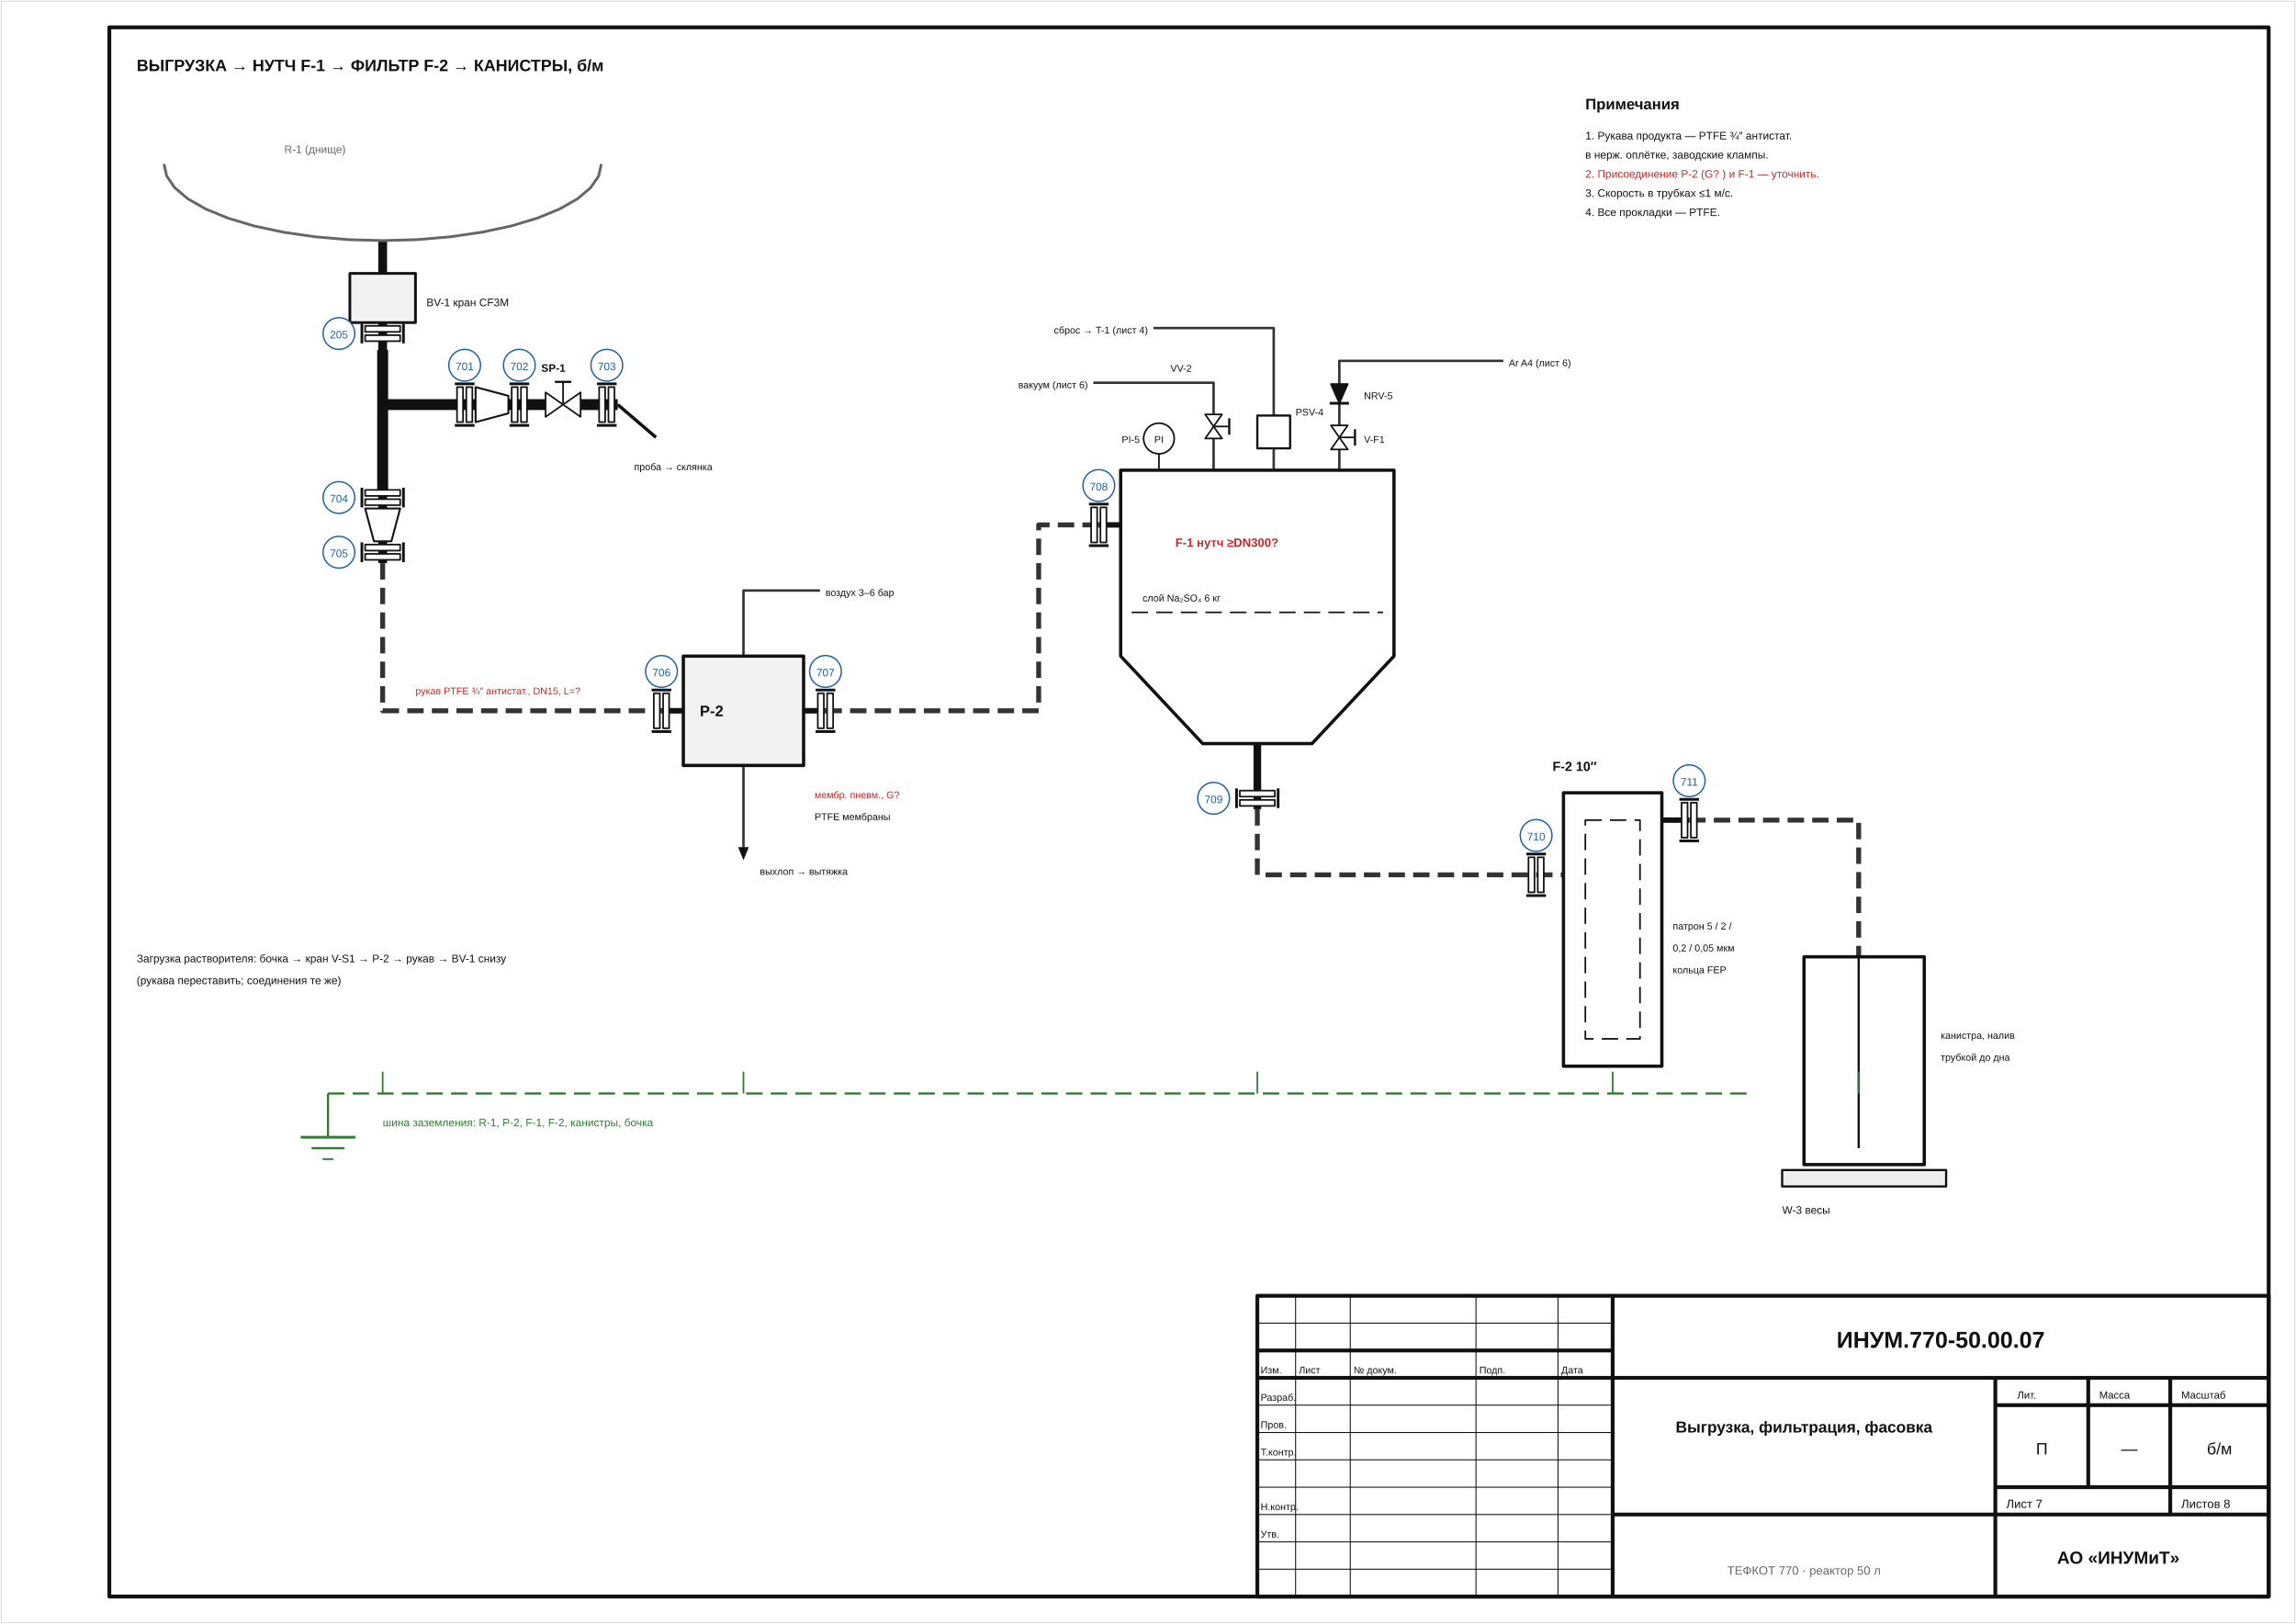
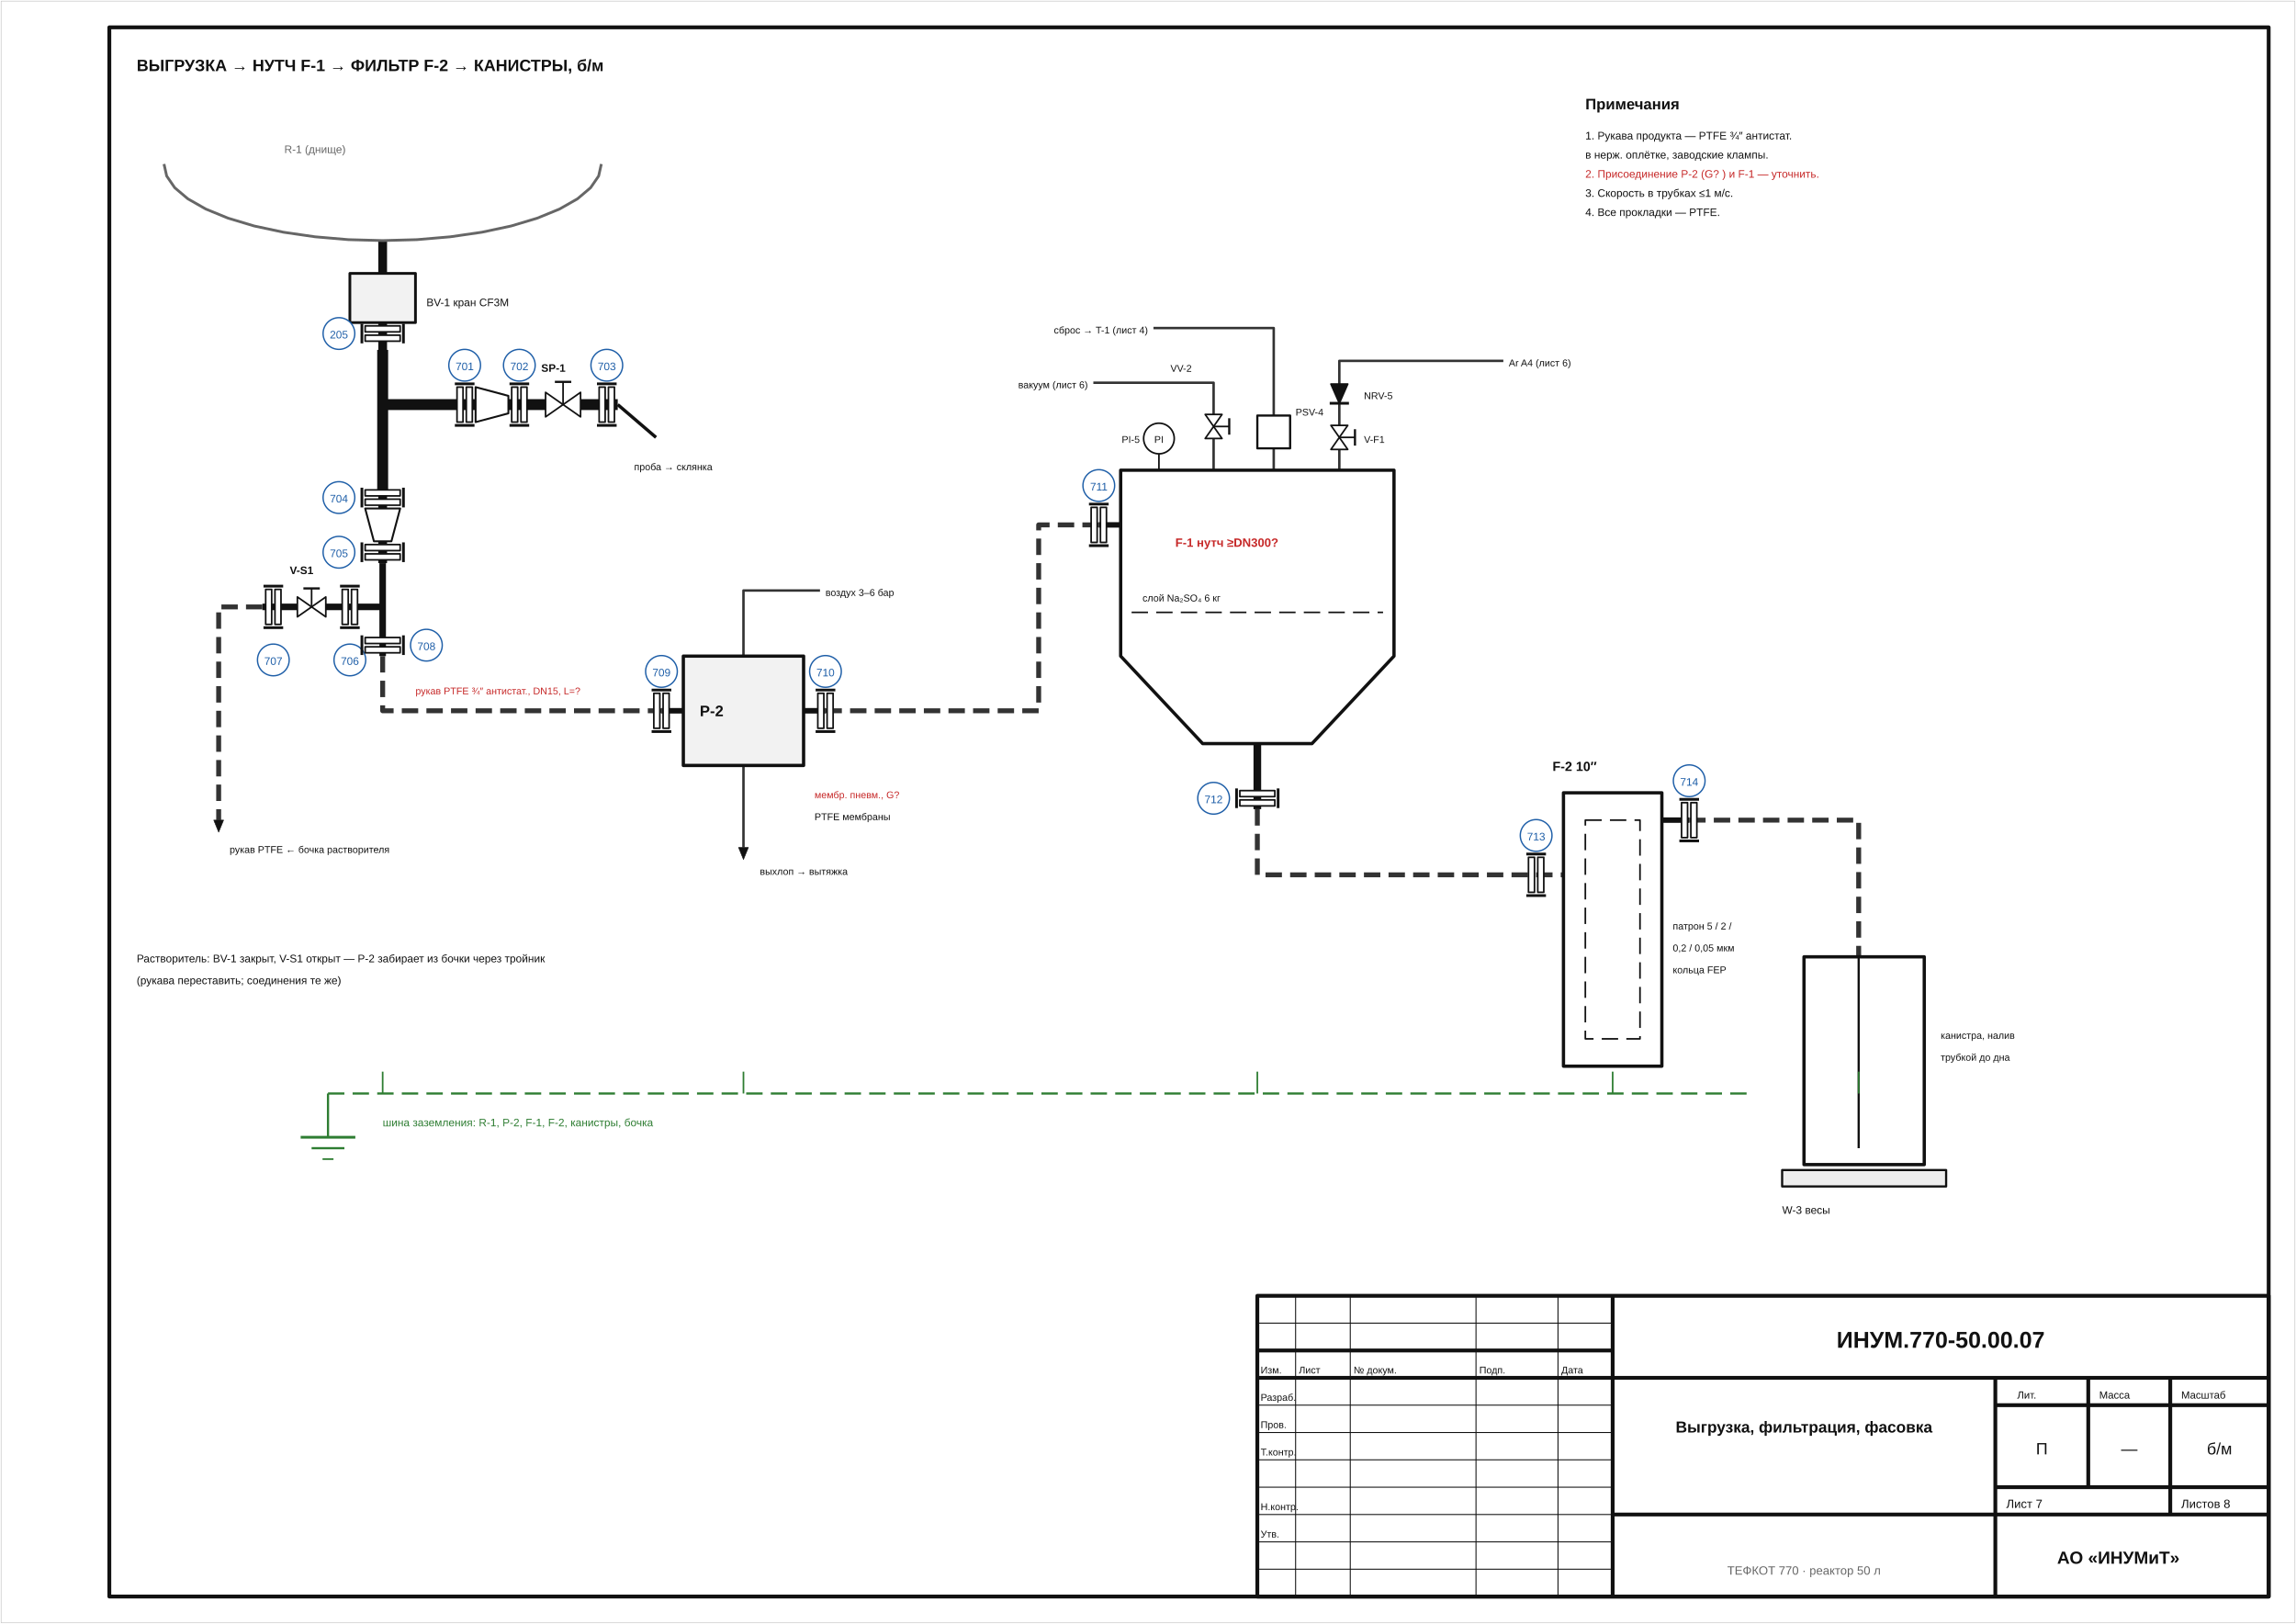
<svg xmlns="http://www.w3.org/2000/svg" viewBox="0 0 420.0 297.0" width="420.0mm" height="297.0mm" font-family="Arial, 'Liberation Sans', sans-serif">
  <rect width="100%" height="100%" fill="#fff" />
  <path d="M230.00,247.00 L295.00,247.00" fill="none" stroke="#111111" stroke-width="0.7" stroke-linejoin="round" />
  <path d="M230.00,252.00 L295.00,252.00" fill="none" stroke="#111111" stroke-width="0.7" stroke-linejoin="round" />
  <path d="M295.00,237.00 L295.00,292.00" fill="none" stroke="#111111" stroke-width="0.7" stroke-linejoin="round" />
  <path d="M295.00,252.00 L415.00,252.00" fill="none" stroke="#111111" stroke-width="0.7" stroke-linejoin="round" />
  <path d="M365.00,252.00 L365.00,292.00" fill="none" stroke="#111111" stroke-width="0.7" stroke-linejoin="round" />
  <path d="M295.00,277.00 L415.00,277.00" fill="none" stroke="#111111" stroke-width="0.7" stroke-linejoin="round" />
  <path d="M365.00,257.00 L415.00,257.00" fill="none" stroke="#111111" stroke-width="0.7" stroke-linejoin="round" />
  <path d="M365.00,272.00 L415.00,272.00" fill="none" stroke="#111111" stroke-width="0.7" stroke-linejoin="round" />
  <path d="M382.00,252.00 L382.00,272.00" fill="none" stroke="#111111" stroke-width="0.7" stroke-linejoin="round" />
  <path d="M397.00,252.00 L397.00,272.00" fill="none" stroke="#111111" stroke-width="0.7" stroke-linejoin="round" />
  <path d="M397.00,272.00 L397.00,277.00" fill="none" stroke="#111111" stroke-width="0.7" stroke-linejoin="round" />
  <path d="M70.00,44.00 L70.00,103.00" fill="none" stroke="#111111" stroke-width="1.6" stroke-linejoin="round" />
  <path d="M70.00,64.00 L70.00,90.00" fill="none" stroke="#111111" stroke-width="2.0" stroke-linejoin="round" />
  <path d="M70.00,74.00 L99.80,74.00" fill="none" stroke="#111111" stroke-width="2.0" stroke-linejoin="round" />
  <path d="M106.20,74.00 L113.00,74.00" fill="none" stroke="#111111" stroke-width="2.0" stroke-linejoin="round" />
-   <path d="M70.00,103.00 L70.00,130.00 L121.00,130.00" fill="none" stroke="#333333" stroke-width="0.9" stroke-dasharray="3 1.5" stroke-linejoin="round" />
+   <path d="M70.00,103.00 L70.00,120.00" fill="none" stroke="#111111" stroke-width="1.2" stroke-linejoin="round" />
+   <path d="M70.00,111.00 L59.60,111.00" fill="none" stroke="#111111" stroke-width="1.2" stroke-linejoin="round" />
+   <path d="M54.40,111.00 L48.00,111.00" fill="none" stroke="#111111" stroke-width="1.2" stroke-linejoin="round" />
+   <path d="M48.00,111.00 L40.00,111.00 L40.00,150.00" fill="none" stroke="#333333" stroke-width="0.9" stroke-dasharray="3 1.5" stroke-linejoin="round" />
+   <path d="M70.00,120.00 L70.00,130.00 L121.00,130.00" fill="none" stroke="#333333" stroke-width="0.9" stroke-dasharray="3 1.5" stroke-linejoin="round" />
  <path d="M121.00,130.00 L125.00,130.00" fill="none" stroke="#111111" stroke-width="1.0" stroke-linejoin="round" />
  <path d="M147.00,130.00 L151.00,130.00" fill="none" stroke="#111111" stroke-width="1.0" stroke-linejoin="round" />
  <path d="M151.00,130.00 L190.00,130.00 L190.00,96.00 L201.00,96.00" fill="none" stroke="#333333" stroke-width="0.9" stroke-dasharray="3 1.5" stroke-linejoin="round" />
  <path d="M136.00,120.00 L136.00,108.00 L150.00,108.00" fill="none" stroke="#333333" stroke-width="0.45" stroke-linejoin="round" />
  <path d="M136.00,140.00 L136.00,155.00" fill="none" stroke="#333333" stroke-width="0.45" stroke-linejoin="round" />
  <path d="M201.00,96.00 L205.00,96.00" fill="none" stroke="#111111" stroke-width="1.0" stroke-linejoin="round" />
  <path d="M245.00,86.00 L245.00,82.20" fill="none" stroke="#333333" stroke-width="0.45" stroke-linejoin="round" />
  <path d="M245.00,77.80 L245.00,73.76" fill="none" stroke="#333333" stroke-width="0.45" stroke-linejoin="round" />
  <path d="M245.00,70.24 L245.00,66.00 L275.00,66.00" fill="none" stroke="#333333" stroke-width="0.45" stroke-linejoin="round" />
  <path d="M222.00,86.00 L222.00,80.20" fill="none" stroke="#333333" stroke-width="0.45" stroke-linejoin="round" />
  <path d="M222.00,75.80 L222.00,70.00 L200.00,70.00" fill="none" stroke="#333333" stroke-width="0.45" stroke-linejoin="round" />
  <path d="M233.00,86.00 L233.00,82.00" fill="none" stroke="#333333" stroke-width="0.45" stroke-linejoin="round" />
  <path d="M233.00,76.00 L233.00,60.00 L211.00,60.00" fill="none" stroke="#333333" stroke-width="0.45" stroke-linejoin="round" />
  <path d="M230.00,136.00 L230.00,148.00" fill="none" stroke="#111111" stroke-width="1.4" stroke-linejoin="round" />
  <path d="M230.00,148.00 L230.00,160.00 L286.00,160.00" fill="none" stroke="#333333" stroke-width="0.9" stroke-dasharray="3 1.5" stroke-linejoin="round" />
  <path d="M304.00,150.00 L309.00,150.00" fill="none" stroke="#111111" stroke-width="1.0" stroke-linejoin="round" />
  <path d="M309.00,150.00 L340.00,150.00 L340.00,175.00" fill="none" stroke="#333333" stroke-width="0.9" stroke-dasharray="3 1.5" stroke-linejoin="round" />
  <path d="M0.20,0.20 L419.80,0.20 L419.80,296.80 L0.20,296.80 Z" fill="none" stroke="#bbbbbb" stroke-width="0.1" stroke-linejoin="round" />
  <path d="M20.00,5.00 L415.00,5.00 L415.00,292.00 L20.00,292.00 Z" fill="none" stroke="#111111" stroke-width="0.7" stroke-linejoin="round" />
  <path d="M230.00,237.00 L415.00,237.00 L415.00,292.00 L230.00,292.00 Z" fill="none" stroke="#111111" stroke-width="0.7" stroke-linejoin="round" />
  <path d="M230.00,242.00 L295.00,242.00" fill="none" stroke="#111111" stroke-width="0.18" stroke-linejoin="round" />
  <path d="M230.00,257.00 L295.00,257.00" fill="none" stroke="#111111" stroke-width="0.18" stroke-linejoin="round" />
  <path d="M230.00,262.00 L295.00,262.00" fill="none" stroke="#111111" stroke-width="0.18" stroke-linejoin="round" />
  <path d="M230.00,267.00 L295.00,267.00" fill="none" stroke="#111111" stroke-width="0.18" stroke-linejoin="round" />
  <path d="M230.00,272.00 L295.00,272.00" fill="none" stroke="#111111" stroke-width="0.18" stroke-linejoin="round" />
  <path d="M230.00,277.00 L295.00,277.00" fill="none" stroke="#111111" stroke-width="0.18" stroke-linejoin="round" />
  <path d="M230.00,282.00 L295.00,282.00" fill="none" stroke="#111111" stroke-width="0.18" stroke-linejoin="round" />
  <path d="M230.00,287.00 L295.00,287.00" fill="none" stroke="#111111" stroke-width="0.18" stroke-linejoin="round" />
  <path d="M237.00,237.00 L237.00,292.00" fill="none" stroke="#111111" stroke-width="0.18" stroke-linejoin="round" />
  <path d="M247.00,237.00 L247.00,292.00" fill="none" stroke="#111111" stroke-width="0.18" stroke-linejoin="round" />
  <path d="M270.00,237.00 L270.00,292.00" fill="none" stroke="#111111" stroke-width="0.18" stroke-linejoin="round" />
  <path d="M285.00,237.00 L285.00,292.00" fill="none" stroke="#111111" stroke-width="0.18" stroke-linejoin="round" />
  <text x="230.60" y="251.20" font-size="1.8" text-anchor="start" fill="#111111">Изм.</text>
  <text x="237.60" y="251.20" font-size="1.8" text-anchor="start" fill="#111111">Лист</text>
  <text x="247.60" y="251.20" font-size="1.8" text-anchor="start" fill="#111111">№ докум.</text>
  <text x="270.60" y="251.20" font-size="1.8" text-anchor="start" fill="#111111">Подп.</text>
  <text x="285.60" y="251.20" font-size="1.8" text-anchor="start" fill="#111111">Дата</text>
  <text x="230.60" y="256.20" font-size="1.8" text-anchor="start" fill="#111111">Разраб.</text>
  <text x="230.60" y="261.20" font-size="1.8" text-anchor="start" fill="#111111">Пров.</text>
  <text x="230.60" y="266.20" font-size="1.8" text-anchor="start" fill="#111111">Т.контр.</text>
  <text x="230.60" y="276.20" font-size="1.8" text-anchor="start" fill="#111111">Н.контр.</text>
  <text x="230.60" y="281.20" font-size="1.8" text-anchor="start" fill="#111111">Утв.</text>
  <text x="248.60" y="256.20" font-size="1.8" text-anchor="start" fill="#111111" />
  <text x="355.00" y="246.50" font-size="4.2" text-anchor="middle" fill="#111111" font-weight="bold">ИНУМ.770-50.00.07</text>
  <text x="330.00" y="262.00" font-size="2.9" text-anchor="middle" fill="#111111" font-weight="bold">Выгрузка, фильтрация, фасовка</text>
  <text x="369.00" y="255.80" font-size="1.9" text-anchor="start" fill="#111111">Лит.</text>
  <text x="384.00" y="255.80" font-size="1.9" text-anchor="start" fill="#111111">Масса</text>
  <text x="399.00" y="255.80" font-size="1.9" text-anchor="start" fill="#111111">Масштаб</text>
  <text x="373.50" y="266.00" font-size="3" text-anchor="middle" fill="#111111">П</text>
  <text x="389.50" y="266.00" font-size="3" text-anchor="middle" fill="#111111">—</text>
  <text x="406.00" y="266.00" font-size="3" text-anchor="middle" fill="#111111">б/м</text>
  <text x="367.00" y="275.80" font-size="2.2" text-anchor="start" fill="#111111">Лист 7</text>
  <text x="399.00" y="275.80" font-size="2.2" text-anchor="start" fill="#111111">Листов 8</text>
  <text x="387.50" y="286.00" font-size="3.2" text-anchor="middle" fill="#111111" font-weight="bold">АО «ИНУМиТ»</text>
  <text x="330.00" y="288.00" font-size="2.2" text-anchor="middle" fill="#666666">ТЕФКОТ 770 · реактор 50 л</text>
  <text x="25.00" y="13.00" font-size="3.0" text-anchor="start" fill="#111111" font-weight="bold">ВЫГРУЗКА → НУТЧ F-1 → ФИЛЬТР F-2 → КАНИСТРЫ, б/м</text>
  <path d="M30.00,30.00 L30.49,32.19 L31.96,34.33 L34.36,36.36 L37.64,38.23 L41.72,39.90 L46.49,41.33 L51.84,42.47 L57.64,43.31 L63.74,43.83 L70.00,44.00 L76.26,43.83 L82.36,43.31 L88.16,42.47 L93.51,41.33 L98.28,39.90 L102.36,38.23 L105.64,36.36 L108.04,34.33 L109.51,32.19 L110.00,30.00" fill="none" stroke="#666666" stroke-width="0.5" stroke-linejoin="round" />
  <text x="52.00" y="28.00" font-size="2.0" text-anchor="start" fill="#666666">R-1 (днище)</text>
  <path d="M64.00,50.00 L76.00,50.00 L76.00,59.00 L64.00,59.00 Z" fill="#f2f2f2" stroke="#111111" stroke-width="0.5" stroke-linejoin="round" />
  <text x="78.00" y="56.00" font-size="2.0" text-anchor="start" fill="#111111">BV-1 кран CF3M</text>
  <path d="M66.80,59.60 L73.20,59.60 L73.20,60.70 L66.80,60.70 Z" fill="#ffffff" stroke="#111111" stroke-width="0.3" stroke-linejoin="round" />
  <path d="M66.80,61.30 L73.20,61.30 L73.20,62.40 L66.80,62.40 Z" fill="#ffffff" stroke="#111111" stroke-width="0.3" stroke-linejoin="round" />
  <path d="M66.20,59.20 L66.20,62.80" fill="none" stroke="#111111" stroke-width="0.5" stroke-linejoin="round" />
  <path d="M73.80,59.20 L73.80,62.80" fill="none" stroke="#111111" stroke-width="0.5" stroke-linejoin="round" />
  <circle cx="62.00" cy="61.00" r="2.90" fill="#ffffff" stroke="#1f5fa8" stroke-width="0.25" />
  <text x="62.00" y="61.90" font-size="2.0" text-anchor="middle" fill="#1f5fa8">205</text>
  <path d="M83.60,70.80 L84.70,70.80 L84.70,77.20 L83.60,77.20 Z" fill="#ffffff" stroke="#111111" stroke-width="0.3" stroke-linejoin="round" />
  <path d="M85.30,70.80 L86.40,70.80 L86.40,77.20 L85.30,77.20 Z" fill="#ffffff" stroke="#111111" stroke-width="0.3" stroke-linejoin="round" />
  <path d="M83.20,70.20 L86.80,70.20" fill="none" stroke="#111111" stroke-width="0.5" stroke-linejoin="round" />
  <path d="M83.20,77.80 L86.80,77.80" fill="none" stroke="#111111" stroke-width="0.5" stroke-linejoin="round" />
  <circle cx="85.00" cy="66.80" r="2.90" fill="#ffffff" stroke="#1f5fa8" stroke-width="0.25" />
  <text x="85.00" y="67.70" font-size="2.0" text-anchor="middle" fill="#1f5fa8">701</text>
  <path d="M87.00,70.80 L87.00,77.20 L93.00,75.60 L93.00,72.40 Z" fill="#ffffff" stroke="#111111" stroke-width="0.35" stroke-linejoin="round" />
  <path d="M93.60,70.80 L94.70,70.80 L94.70,77.20 L93.60,77.20 Z" fill="#ffffff" stroke="#111111" stroke-width="0.3" stroke-linejoin="round" />
  <path d="M95.30,70.80 L96.40,70.80 L96.40,77.20 L95.30,77.20 Z" fill="#ffffff" stroke="#111111" stroke-width="0.3" stroke-linejoin="round" />
  <path d="M93.20,70.20 L96.80,70.20" fill="none" stroke="#111111" stroke-width="0.5" stroke-linejoin="round" />
  <path d="M93.20,77.80 L96.80,77.80" fill="none" stroke="#111111" stroke-width="0.5" stroke-linejoin="round" />
  <circle cx="95.00" cy="66.80" r="2.90" fill="#ffffff" stroke="#1f5fa8" stroke-width="0.25" />
  <text x="95.00" y="67.70" font-size="2.0" text-anchor="middle" fill="#1f5fa8">702</text>
  <path d="M99.80,71.76 L106.20,76.24 L106.20,71.76 L99.80,76.24 Z" fill="#ffffff" stroke="#111111" stroke-width="0.3" stroke-linejoin="round" />
  <path d="M103.00,74.00 L103.00,69.84" fill="none" stroke="#111111" stroke-width="0.3" stroke-linejoin="round" />
  <path d="M101.50,69.84 L104.50,69.84" fill="none" stroke="#111111" stroke-width="0.4" stroke-linejoin="round" />
  <text x="99.00" y="68.00" font-size="2.0" text-anchor="start" fill="#111111" font-weight="bold">SP-1</text>
  <path d="M109.60,70.80 L110.70,70.80 L110.70,77.20 L109.60,77.20 Z" fill="#ffffff" stroke="#111111" stroke-width="0.3" stroke-linejoin="round" />
  <path d="M111.30,70.80 L112.40,70.80 L112.40,77.20 L111.30,77.20 Z" fill="#ffffff" stroke="#111111" stroke-width="0.3" stroke-linejoin="round" />
  <path d="M109.20,70.20 L112.80,70.20" fill="none" stroke="#111111" stroke-width="0.5" stroke-linejoin="round" />
  <path d="M109.20,77.80 L112.80,77.80" fill="none" stroke="#111111" stroke-width="0.5" stroke-linejoin="round" />
  <circle cx="111.00" cy="66.80" r="2.90" fill="#ffffff" stroke="#1f5fa8" stroke-width="0.25" />
  <text x="111.00" y="67.70" font-size="2.0" text-anchor="middle" fill="#1f5fa8">703</text>
  <path d="M113.00,74.00 L120.00,80.00" fill="none" stroke="#111111" stroke-width="0.6" stroke-linejoin="round" />
  <text x="116.00" y="86.00" font-size="1.8" text-anchor="start" fill="#111111">проба → склянка</text>
  <path d="M66.80,89.60 L73.20,89.60 L73.20,90.70 L66.80,90.70 Z" fill="#ffffff" stroke="#111111" stroke-width="0.3" stroke-linejoin="round" />
  <path d="M66.80,91.30 L73.20,91.30 L73.20,92.40 L66.80,92.40 Z" fill="#ffffff" stroke="#111111" stroke-width="0.3" stroke-linejoin="round" />
  <path d="M66.20,89.20 L66.20,92.80" fill="none" stroke="#111111" stroke-width="0.5" stroke-linejoin="round" />
  <path d="M73.80,89.20 L73.80,92.80" fill="none" stroke="#111111" stroke-width="0.5" stroke-linejoin="round" />
  <circle cx="62.00" cy="91.00" r="2.90" fill="#ffffff" stroke="#1f5fa8" stroke-width="0.25" />
  <text x="62.00" y="91.90" font-size="2.0" text-anchor="middle" fill="#1f5fa8">704</text>
  <path d="M66.80,93.00 L73.20,93.00 L71.60,99.00 L68.40,99.00 Z" fill="#ffffff" stroke="#111111" stroke-width="0.35" stroke-linejoin="round" />
  <path d="M66.80,99.60 L73.20,99.60 L73.20,100.70 L66.80,100.70 Z" fill="#ffffff" stroke="#111111" stroke-width="0.3" stroke-linejoin="round" />
  <path d="M66.80,101.30 L73.20,101.30 L73.20,102.40 L66.80,102.40 Z" fill="#ffffff" stroke="#111111" stroke-width="0.3" stroke-linejoin="round" />
  <path d="M66.20,99.20 L66.20,102.80" fill="none" stroke="#111111" stroke-width="0.5" stroke-linejoin="round" />
  <path d="M73.80,99.20 L73.80,102.80" fill="none" stroke="#111111" stroke-width="0.5" stroke-linejoin="round" />
  <circle cx="62.00" cy="101.00" r="2.90" fill="#ffffff" stroke="#1f5fa8" stroke-width="0.25" />
  <text x="62.00" y="101.90" font-size="2.0" text-anchor="middle" fill="#1f5fa8">705</text>
+   <path d="M62.60,107.80 L63.70,107.80 L63.70,114.20 L62.60,114.20 Z" fill="#ffffff" stroke="#111111" stroke-width="0.3" stroke-linejoin="round" />
+   <path d="M64.30,107.80 L65.40,107.80 L65.40,114.20 L64.30,114.20 Z" fill="#ffffff" stroke="#111111" stroke-width="0.3" stroke-linejoin="round" />
+   <path d="M62.20,107.20 L65.80,107.20" fill="none" stroke="#111111" stroke-width="0.5" stroke-linejoin="round" />
+   <path d="M62.20,114.80 L65.80,114.80" fill="none" stroke="#111111" stroke-width="0.5" stroke-linejoin="round" />
+   <circle cx="64.00" cy="120.70" r="2.90" fill="#ffffff" stroke="#1f5fa8" stroke-width="0.25" />
+   <text x="64.00" y="121.60" font-size="2.0" text-anchor="middle" fill="#1f5fa8">706</text>
+   <path d="M54.40,109.18 L59.60,112.82 L59.60,109.18 L54.40,112.82 Z" fill="#ffffff" stroke="#111111" stroke-width="0.3" stroke-linejoin="round" />
+   <path d="M57.00,111.00 L57.00,107.62" fill="none" stroke="#111111" stroke-width="0.3" stroke-linejoin="round" />
+   <path d="M55.50,107.62 L58.50,107.62" fill="none" stroke="#111111" stroke-width="0.4" stroke-linejoin="round" />
+   <text x="53.00" y="105.00" font-size="2.0" text-anchor="start" fill="#111111" font-weight="bold">V-S1</text>
+   <path d="M48.60,107.80 L49.70,107.80 L49.70,114.20 L48.60,114.20 Z" fill="#ffffff" stroke="#111111" stroke-width="0.3" stroke-linejoin="round" />
+   <path d="M50.30,107.80 L51.40,107.80 L51.40,114.20 L50.30,114.20 Z" fill="#ffffff" stroke="#111111" stroke-width="0.3" stroke-linejoin="round" />
+   <path d="M48.20,107.20 L51.80,107.20" fill="none" stroke="#111111" stroke-width="0.5" stroke-linejoin="round" />
+   <path d="M48.20,114.80 L51.80,114.80" fill="none" stroke="#111111" stroke-width="0.5" stroke-linejoin="round" />
+   <circle cx="50.00" cy="120.70" r="2.90" fill="#ffffff" stroke="#1f5fa8" stroke-width="0.25" />
+   <text x="50.00" y="121.60" font-size="2.0" text-anchor="middle" fill="#1f5fa8">707</text>
+   <path d="M40.00,152.20 L39.10,150.00 L40.90,150.00 Z" fill="#111111" stroke="#111111" stroke-width="0.1" stroke-linejoin="round" />
+   <text x="42.00" y="156.00" font-size="1.8" text-anchor="start" fill="#111111">рукав PTFE ← бочка растворителя</text>
+   <path d="M66.80,116.60 L73.20,116.60 L73.20,117.70 L66.80,117.70 Z" fill="#ffffff" stroke="#111111" stroke-width="0.3" stroke-linejoin="round" />
+   <path d="M66.80,118.30 L73.20,118.30 L73.20,119.40 L66.80,119.40 Z" fill="#ffffff" stroke="#111111" stroke-width="0.3" stroke-linejoin="round" />
+   <path d="M66.20,116.20 L66.20,119.80" fill="none" stroke="#111111" stroke-width="0.5" stroke-linejoin="round" />
+   <path d="M73.80,116.20 L73.80,119.80" fill="none" stroke="#111111" stroke-width="0.5" stroke-linejoin="round" />
+   <circle cx="78.00" cy="118.00" r="2.90" fill="#ffffff" stroke="#1f5fa8" stroke-width="0.25" />
+   <text x="78.00" y="118.90" font-size="2.0" text-anchor="middle" fill="#1f5fa8">708</text>
  <text x="76.00" y="127.00" font-size="1.8" text-anchor="start" fill="#c62828">рукав PTFE ¾″ антистат., DN15, L=?</text>
  <path d="M119.60,126.80 L120.70,126.80 L120.70,133.20 L119.60,133.20 Z" fill="#ffffff" stroke="#111111" stroke-width="0.3" stroke-linejoin="round" />
  <path d="M121.30,126.80 L122.40,126.80 L122.40,133.20 L121.30,133.20 Z" fill="#ffffff" stroke="#111111" stroke-width="0.3" stroke-linejoin="round" />
  <path d="M119.20,126.20 L122.80,126.20" fill="none" stroke="#111111" stroke-width="0.5" stroke-linejoin="round" />
  <path d="M119.20,133.80 L122.80,133.80" fill="none" stroke="#111111" stroke-width="0.5" stroke-linejoin="round" />
  <circle cx="121.00" cy="122.80" r="2.90" fill="#ffffff" stroke="#1f5fa8" stroke-width="0.25" />
-   <text x="121.00" y="123.70" font-size="2.0" text-anchor="middle" fill="#1f5fa8">706</text>
+   <text x="121.00" y="123.70" font-size="2.0" text-anchor="middle" fill="#1f5fa8">709</text>
  <path d="M125.00,120.00 L147.00,120.00 L147.00,140.00 L125.00,140.00 Z" fill="#f2f2f2" stroke="#111111" stroke-width="0.6" stroke-linejoin="round" />
  <text x="128.00" y="131.00" font-size="2.8" text-anchor="start" fill="#111111" font-weight="bold">P-2</text>
  <text x="149.00" y="146.00" font-size="1.8" text-anchor="start" fill="#c62828">мембр. пневм., G?</text>
  <text x="149.00" y="150.00" font-size="1.8" text-anchor="start" fill="#111111">PTFE мембраны</text>
  <path d="M149.60,126.80 L150.70,126.80 L150.70,133.20 L149.60,133.20 Z" fill="#ffffff" stroke="#111111" stroke-width="0.3" stroke-linejoin="round" />
  <path d="M151.30,126.80 L152.40,126.80 L152.40,133.20 L151.30,133.20 Z" fill="#ffffff" stroke="#111111" stroke-width="0.3" stroke-linejoin="round" />
  <path d="M149.20,126.20 L152.80,126.20" fill="none" stroke="#111111" stroke-width="0.5" stroke-linejoin="round" />
  <path d="M149.20,133.80 L152.80,133.80" fill="none" stroke="#111111" stroke-width="0.5" stroke-linejoin="round" />
  <circle cx="151.00" cy="122.80" r="2.90" fill="#ffffff" stroke="#1f5fa8" stroke-width="0.25" />
-   <text x="151.00" y="123.70" font-size="2.0" text-anchor="middle" fill="#1f5fa8">707</text>
+   <text x="151.00" y="123.70" font-size="2.0" text-anchor="middle" fill="#1f5fa8">710</text>
  <text x="151.00" y="109.00" font-size="1.8" text-anchor="start" fill="#111111">воздух 3–6 бар</text>
  <path d="M136.00,157.20 L135.10,155.00 L136.90,155.00 Z" fill="#111111" stroke="#111111" stroke-width="0.1" stroke-linejoin="round" />
  <text x="139.00" y="160.00" font-size="1.8" text-anchor="start" fill="#111111">выхлоп → вытяжка</text>
  <path d="M199.60,92.80 L200.70,92.80 L200.70,99.20 L199.60,99.20 Z" fill="#ffffff" stroke="#111111" stroke-width="0.3" stroke-linejoin="round" />
  <path d="M201.30,92.80 L202.40,92.80 L202.40,99.20 L201.30,99.20 Z" fill="#ffffff" stroke="#111111" stroke-width="0.3" stroke-linejoin="round" />
  <path d="M199.20,92.20 L202.80,92.20" fill="none" stroke="#111111" stroke-width="0.5" stroke-linejoin="round" />
  <path d="M199.20,99.80 L202.80,99.80" fill="none" stroke="#111111" stroke-width="0.5" stroke-linejoin="round" />
  <circle cx="201.00" cy="88.80" r="2.90" fill="#ffffff" stroke="#1f5fa8" stroke-width="0.25" />
-   <text x="201.00" y="89.70" font-size="2.0" text-anchor="middle" fill="#1f5fa8">708</text>
+   <text x="201.00" y="89.70" font-size="2.0" text-anchor="middle" fill="#1f5fa8">711</text>
  <path d="M205.00,86.00 L255.00,86.00 L255.00,120.00 L240.00,136.00 L220.00,136.00 L205.00,120.00 Z" fill="#ffffff" stroke="#111111" stroke-width="0.6" stroke-linejoin="round" />
  <path d="M207.00,112.00 L253.00,112.00" fill="none" stroke="#111111" stroke-width="0.3" stroke-dasharray="3 1.5" stroke-linejoin="round" />
  <text x="209.00" y="110.00" font-size="1.8" text-anchor="start" fill="#111111">слой Na₂SO₄ 6 кг</text>
  <text x="215.00" y="100.00" font-size="2.2" text-anchor="start" fill="#c62828" font-weight="bold">F-1 нутч ≥DN300?</text>
  <text x="276.00" y="67.00" font-size="1.8" text-anchor="start" fill="#111111">Ar A4 (лист 6)</text>
  <path d="M243.46,77.80 L246.54,82.20 L243.46,82.20 L246.54,77.80 Z" fill="#ffffff" stroke="#111111" stroke-width="0.3" stroke-linejoin="round" />
  <path d="M245.00,80.00 L247.86,80.00" fill="none" stroke="#111111" stroke-width="0.3" stroke-linejoin="round" />
  <path d="M247.86,78.50 L247.86,81.50" fill="none" stroke="#111111" stroke-width="0.4" stroke-linejoin="round" />
  <text x="249.50" y="81.00" font-size="1.8" text-anchor="start" fill="#111111">V-F1</text>
  <path d="M245.00,73.76 L243.46,70.24 L246.54,70.24 Z" fill="#111111" stroke="#111111" stroke-width="0.3" stroke-linejoin="round" />
  <path d="M243.24,73.76 L246.76,73.76" fill="none" stroke="#111111" stroke-width="0.5" stroke-linejoin="round" />
  <text x="249.50" y="73.00" font-size="1.8" text-anchor="start" fill="#111111">NRV-5</text>
  <text x="199.00" y="71.00" font-size="1.8" text-anchor="end" fill="#111111">вакуум (лист 6)</text>
  <path d="M220.46,75.80 L223.54,80.20 L220.46,80.20 L223.54,75.80 Z" fill="#ffffff" stroke="#111111" stroke-width="0.3" stroke-linejoin="round" />
  <path d="M222.00,78.00 L224.86,78.00" fill="none" stroke="#111111" stroke-width="0.3" stroke-linejoin="round" />
  <path d="M224.86,76.50 L224.86,79.50" fill="none" stroke="#111111" stroke-width="0.4" stroke-linejoin="round" />
  <text x="218.00" y="68.00" font-size="1.8" text-anchor="end" fill="#111111">VV-2</text>
  <path d="M212.00,86.00 L212.00,83.00" fill="none" stroke="#111111" stroke-width="0.3" stroke-linejoin="round" />
  <circle cx="212.00" cy="80.20" r="2.80" fill="#ffffff" stroke="#111111" stroke-width="0.3" />
  <text x="212.00" y="81.00" font-size="1.8" text-anchor="middle" fill="#111111">PI</text>
  <text x="208.50" y="81.00" font-size="1.8" text-anchor="end" fill="#111111">PI-5</text>
  <path d="M230.00,76.00 L236.00,76.00 L236.00,82.00 L230.00,82.00 Z" fill="#ffffff" stroke="#111111" stroke-width="0.4" stroke-linejoin="round" />
  <text x="237.00" y="76.00" font-size="1.8" text-anchor="start" fill="#111111">PSV-4</text>
  <text x="210.00" y="61.00" font-size="1.8" text-anchor="end" fill="#111111">сброс → T-1 (лист 4)</text>
  <path d="M226.80,144.60 L233.20,144.60 L233.20,145.70 L226.80,145.70 Z" fill="#ffffff" stroke="#111111" stroke-width="0.3" stroke-linejoin="round" />
  <path d="M226.80,146.30 L233.20,146.30 L233.20,147.40 L226.80,147.40 Z" fill="#ffffff" stroke="#111111" stroke-width="0.3" stroke-linejoin="round" />
  <path d="M226.20,144.20 L226.20,147.80" fill="none" stroke="#111111" stroke-width="0.5" stroke-linejoin="round" />
  <path d="M233.80,144.20 L233.80,147.80" fill="none" stroke="#111111" stroke-width="0.5" stroke-linejoin="round" />
  <circle cx="222.00" cy="146.00" r="2.90" fill="#ffffff" stroke="#1f5fa8" stroke-width="0.25" />
-   <text x="222.00" y="146.90" font-size="2.0" text-anchor="middle" fill="#1f5fa8">709</text>
+   <text x="222.00" y="146.90" font-size="2.0" text-anchor="middle" fill="#1f5fa8">712</text>
  <path d="M279.60,156.80 L280.70,156.80 L280.70,163.20 L279.60,163.20 Z" fill="#ffffff" stroke="#111111" stroke-width="0.3" stroke-linejoin="round" />
  <path d="M281.30,156.80 L282.40,156.80 L282.40,163.20 L281.30,163.20 Z" fill="#ffffff" stroke="#111111" stroke-width="0.3" stroke-linejoin="round" />
  <path d="M279.20,156.20 L282.80,156.20" fill="none" stroke="#111111" stroke-width="0.5" stroke-linejoin="round" />
  <path d="M279.20,163.80 L282.80,163.80" fill="none" stroke="#111111" stroke-width="0.5" stroke-linejoin="round" />
  <circle cx="281.00" cy="152.80" r="2.90" fill="#ffffff" stroke="#1f5fa8" stroke-width="0.25" />
-   <text x="281.00" y="153.70" font-size="2.0" text-anchor="middle" fill="#1f5fa8">710</text>
+   <text x="281.00" y="153.70" font-size="2.0" text-anchor="middle" fill="#1f5fa8">713</text>
  <path d="M286.00,145.00 L304.00,145.00 L304.00,195.00 L286.00,195.00 Z" fill="#ffffff" stroke="#111111" stroke-width="0.6" stroke-linejoin="round" />
  <path d="M290.00,150.00 L300.00,150.00 L300.00,190.00 L290.00,190.00 Z" fill="none" stroke="#111111" stroke-width="0.3" stroke-dasharray="3 1.5" stroke-linejoin="round" />
  <text x="284.00" y="141.00" font-size="2.4" text-anchor="start" fill="#111111" font-weight="bold">F-2 10″</text>
  <text x="306.00" y="170.00" font-size="1.8" text-anchor="start" fill="#111111">патрон 5 / 2 /</text>
  <text x="306.00" y="174.00" font-size="1.8" text-anchor="start" fill="#111111">0,2 / 0,05 мкм</text>
  <text x="306.00" y="178.00" font-size="1.8" text-anchor="start" fill="#111111">кольца FEP</text>
  <path d="M307.60,146.80 L308.70,146.80 L308.70,153.20 L307.60,153.20 Z" fill="#ffffff" stroke="#111111" stroke-width="0.3" stroke-linejoin="round" />
  <path d="M309.30,146.80 L310.40,146.80 L310.40,153.20 L309.30,153.20 Z" fill="#ffffff" stroke="#111111" stroke-width="0.3" stroke-linejoin="round" />
  <path d="M307.20,146.20 L310.80,146.20" fill="none" stroke="#111111" stroke-width="0.5" stroke-linejoin="round" />
  <path d="M307.20,153.80 L310.80,153.80" fill="none" stroke="#111111" stroke-width="0.5" stroke-linejoin="round" />
  <circle cx="309.00" cy="142.80" r="2.90" fill="#ffffff" stroke="#1f5fa8" stroke-width="0.25" />
-   <text x="309.00" y="143.70" font-size="2.0" text-anchor="middle" fill="#1f5fa8">711</text>
+   <text x="309.00" y="143.70" font-size="2.0" text-anchor="middle" fill="#1f5fa8">714</text>
  <path d="M330.00,175.00 L352.00,175.00 L352.00,213.00 L330.00,213.00 Z" fill="#ffffff" stroke="#111111" stroke-width="0.6" stroke-linejoin="round" />
  <path d="M340.00,175.00 L340.00,210.00" fill="none" stroke="#111111" stroke-width="0.4" stroke-linejoin="round" />
  <text x="355.00" y="190.00" font-size="1.8" text-anchor="start" fill="#111111">канистра, налив</text>
  <text x="355.00" y="194.00" font-size="1.8" text-anchor="start" fill="#111111">трубкой до дна</text>
  <path d="M326.00,214.00 L356.00,214.00 L356.00,217.00 L326.00,217.00 Z" fill="#eeeeee" stroke="#111111" stroke-width="0.4" stroke-linejoin="round" />
  <text x="326.00" y="222.00" font-size="2.0" text-anchor="start" fill="#111111">W-3 весы</text>
  <path d="M60.00,200.00 L320.00,200.00" fill="none" stroke="#2e7d32" stroke-width="0.4" stroke-dasharray="3 1.5" stroke-linejoin="round" />
  <path d="M70.00,200.00 L70.00,196.00" fill="none" stroke="#2e7d32" stroke-width="0.3" stroke-linejoin="round" />
  <path d="M136.00,200.00 L136.00,196.00" fill="none" stroke="#2e7d32" stroke-width="0.3" stroke-linejoin="round" />
  <path d="M230.00,200.00 L230.00,196.00" fill="none" stroke="#2e7d32" stroke-width="0.3" stroke-linejoin="round" />
  <path d="M295.00,200.00 L295.00,196.00" fill="none" stroke="#2e7d32" stroke-width="0.3" stroke-linejoin="round" />
  <path d="M340.00,200.00 L340.00,196.00" fill="none" stroke="#2e7d32" stroke-width="0.3" stroke-linejoin="round" />
  <path d="M60.00,200.00 L60.00,208.00" fill="none" stroke="#2e7d32" stroke-width="0.4" stroke-linejoin="round" />
  <path d="M55.00,208.00 L65.00,208.00" fill="none" stroke="#2e7d32" stroke-width="0.5" stroke-linejoin="round" />
  <path d="M57.00,210.00 L63.00,210.00" fill="none" stroke="#2e7d32" stroke-width="0.4" stroke-linejoin="round" />
  <path d="M59.00,212.00 L61.00,212.00" fill="none" stroke="#2e7d32" stroke-width="0.3" stroke-linejoin="round" />
  <text x="70.00" y="206.00" font-size="2.0" text-anchor="start" fill="#2e7d32">шина заземления: R-1, P-2, F-1, F-2, канистры, бочка</text>
-   <text x="25.00" y="176.00" font-size="2.0" text-anchor="start" fill="#111111">Загрузка растворителя: бочка → кран V-S1 → P-2 → рукав → BV-1 снизу</text>
+   <text x="25.00" y="176.00" font-size="2.0" text-anchor="start" fill="#111111">Растворитель: BV-1 закрыт, V-S1 открыт — P-2 забирает из бочки через тройник</text>
  <text x="25.00" y="180.00" font-size="2.0" text-anchor="start" fill="#111111">(рукава переставить; соединения те же)</text>
  <text x="290.00" y="20.00" font-size="2.8" text-anchor="start" fill="#111111" font-weight="bold">Примечания</text>
  <text x="290.00" y="25.50" font-size="2.0" text-anchor="start" fill="#111111">1. Рукава продукта — PTFE ¾″ антистат.</text>
  <text x="290.00" y="29.00" font-size="2.0" text-anchor="start" fill="#111111">   в нерж. оплётке, заводские клампы.</text>
  <text x="290.00" y="32.50" font-size="2.0" text-anchor="start" fill="#c62828">2. Присоединение P-2 (G? ) и F-1 — уточнить.</text>
  <text x="290.00" y="36.00" font-size="2.0" text-anchor="start" fill="#111111">3. Скорость в трубках ≤1 м/с.</text>
  <text x="290.00" y="39.50" font-size="2.0" text-anchor="start" fill="#111111">4. Все прокладки — PTFE.</text>
</svg>
